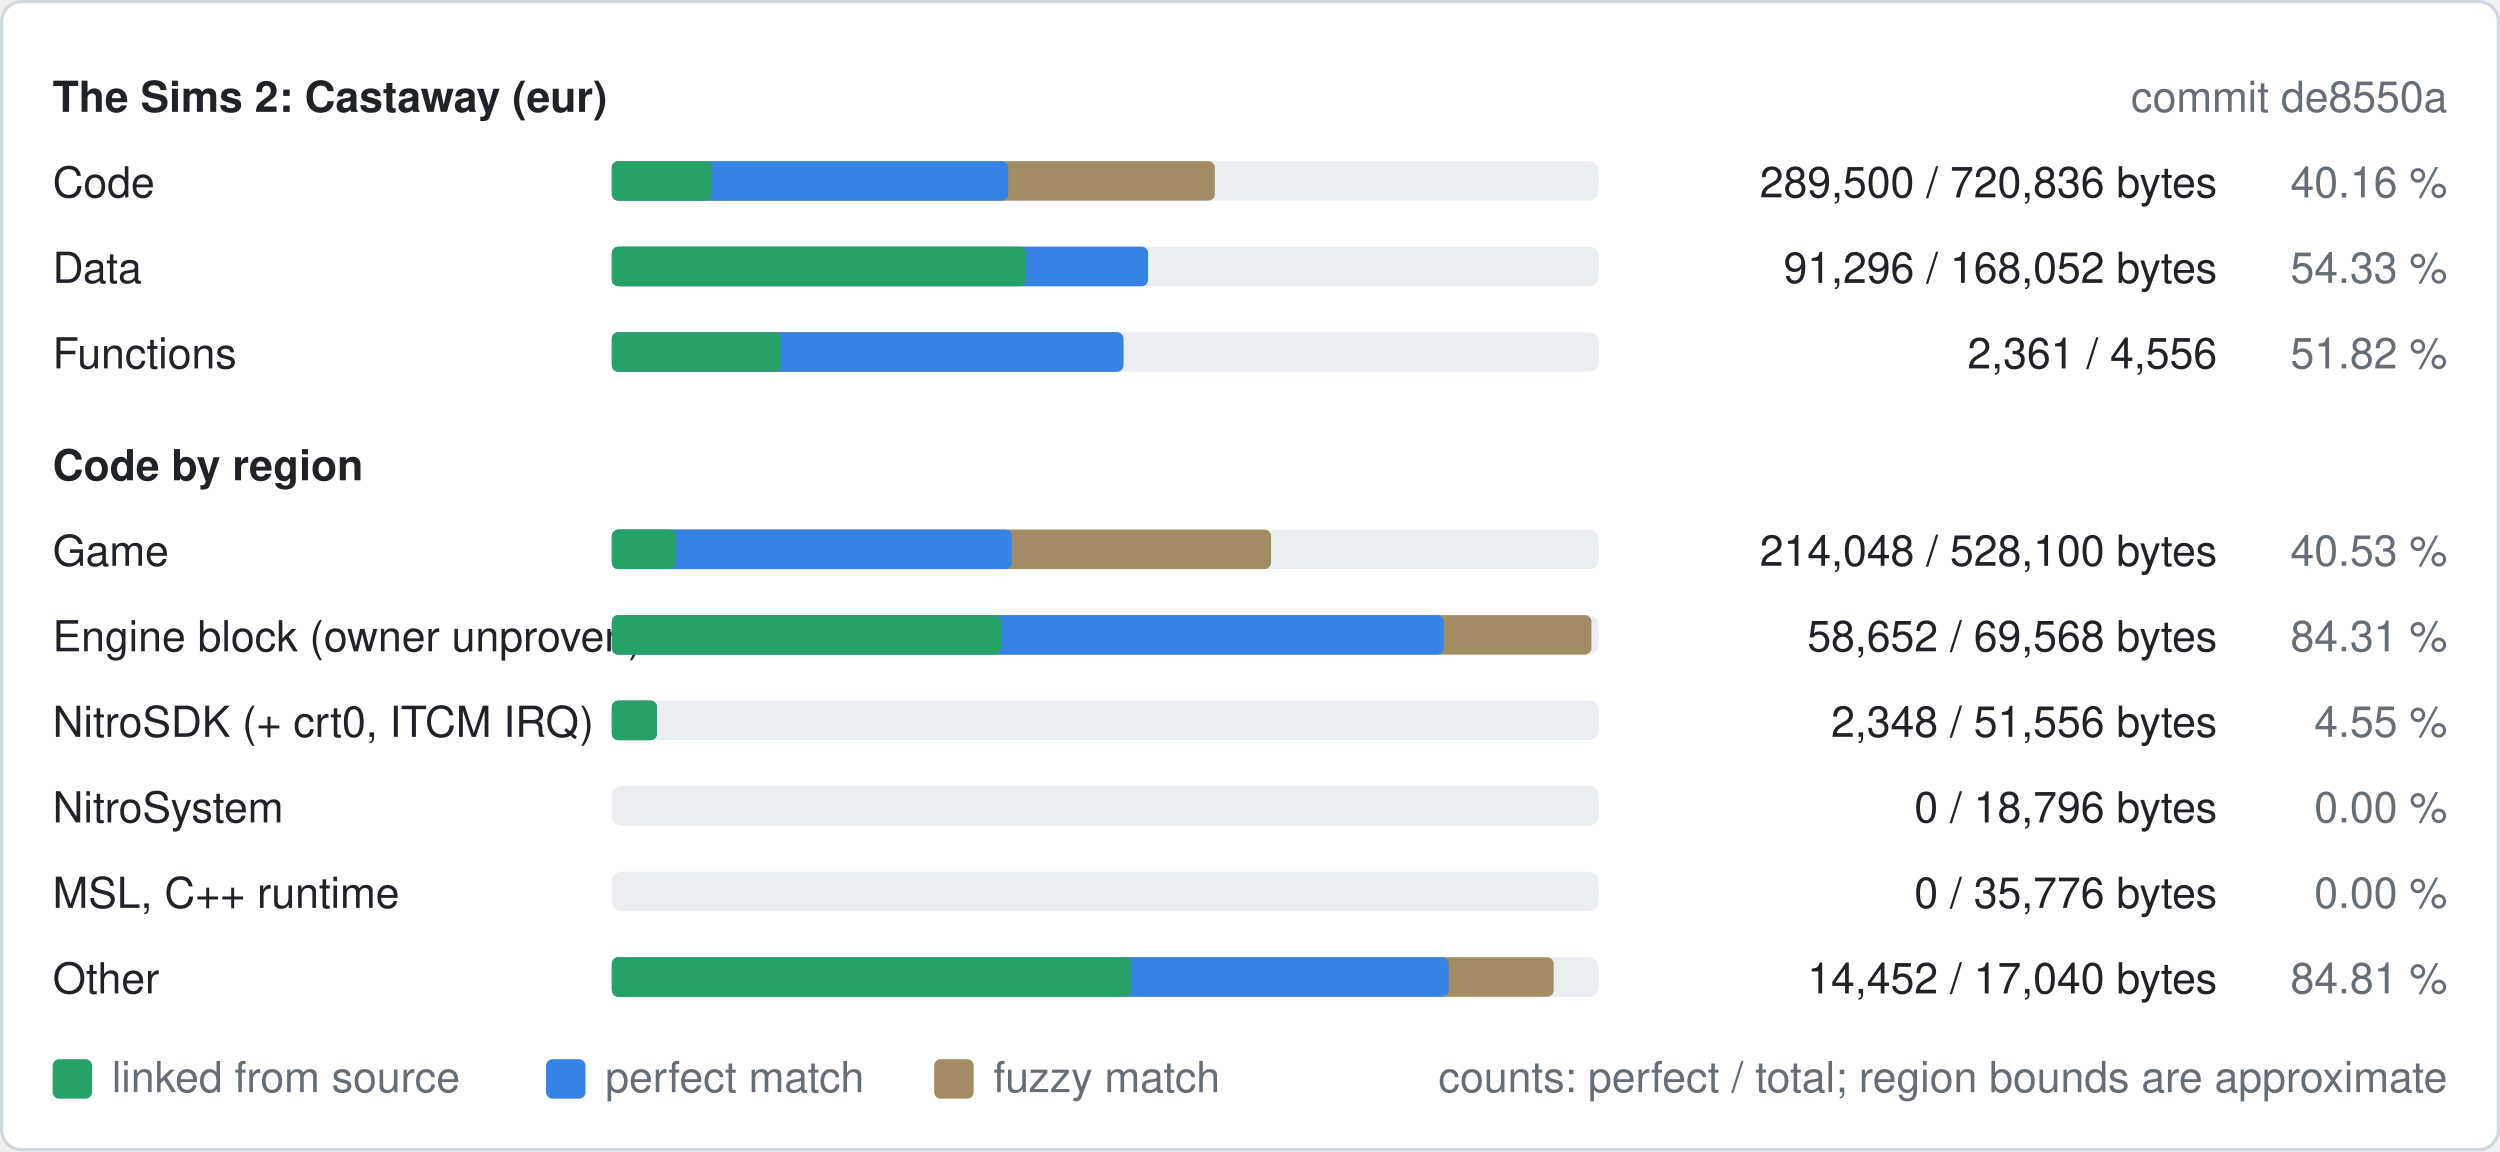
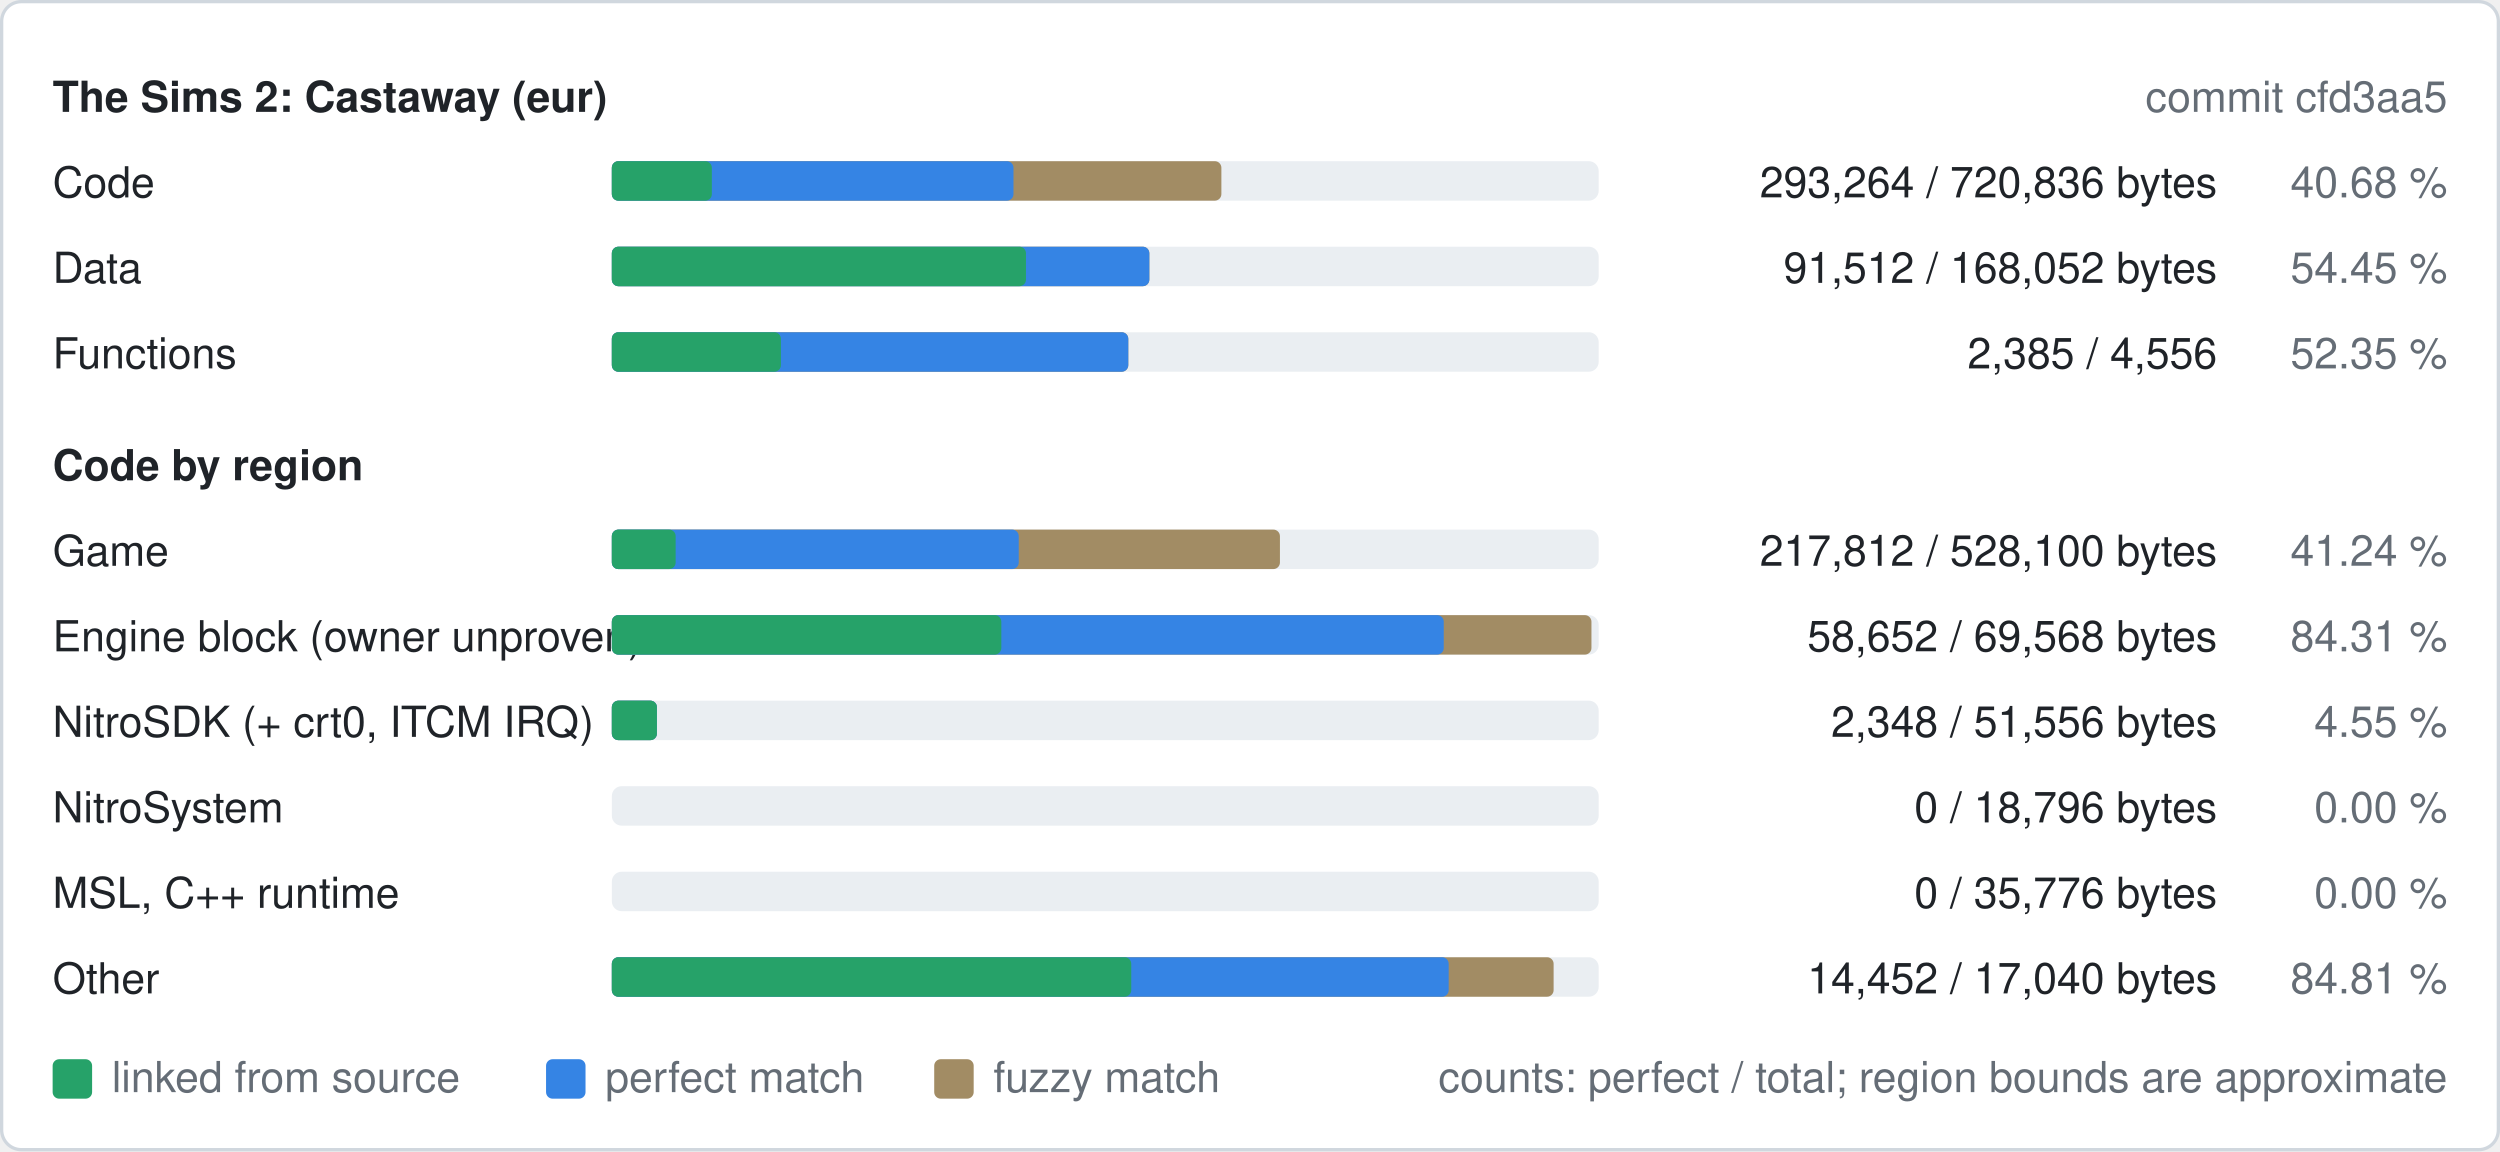
<svg xmlns="http://www.w3.org/2000/svg" width="760" height="350" viewBox="0 0 760 350" role="img" aria-label="Decompilation progress of eur">
  <style>
text{font-family:-apple-system,BlinkMacSystemFont,"Segoe UI",Helvetica,Arial,sans-serif;font-size:13px}
.b{font-weight:600}
.bg{fill:#ffffff;stroke:#d0d7de}.t{fill:#1f2328}.m{fill:#656d76}.track{fill:#eaeef2}.fuzzy{fill:#a28c64}.perfect{fill:#3584e4}.linked{fill:#26a269}
@media (prefers-color-scheme: dark){.bg{fill:#0d1117;stroke:#30363d}.t{fill:#e6edf3}.m{fill:#8d96a0}.track{fill:#21262d}.fuzzy{fill:#a28c64}.perfect{fill:#3584e4}.linked{fill:#2ec27e}}
</style>
  <rect class="bg" x="0.5" y="0.5" width="759" height="349" rx="6" />
  <text class="t b" x="16" y="34">The Sims 2: Castaway (eur)</text>
-   <text class="m" x="744" y="34" text-anchor="end">commit de8550a</text>
+   <text class="m" x="744" y="34" text-anchor="end">commit cfd3aa5</text>
  <text class="t" x="16" y="60">Code</text>
  <rect class="track" x="186" y="49" width="300" height="12" rx="3" />
-   <rect class="fuzzy" x="186" y="49" width="183.3" height="12" rx="2" />
-   <rect class="perfect" x="186" y="49" width="120.5" height="12" rx="2" />
+   <rect class="fuzzy" x="186" y="49" width="185.3" height="12" rx="2" />
+   <rect class="perfect" x="186" y="49" width="122.1" height="12" rx="2" />
  <rect class="linked" x="186" y="49" width="30.4" height="12" rx="2" />
-   <text class="t" x="674" y="60" text-anchor="end">289,500 / 720,836 bytes</text>
-   <text class="m" x="744" y="60" text-anchor="end">40.16 %</text>
+   <text class="t" x="674" y="60" text-anchor="end">293,264 / 720,836 bytes</text>
+   <text class="m" x="744" y="60" text-anchor="end">40.68 %</text>
  <text class="t" x="16" y="86">Data</text>
  <rect class="track" x="186" y="75" width="300" height="12" rx="3" />
-   <rect class="fuzzy" x="186" y="75" width="163.0" height="12" rx="2" />
-   <rect class="perfect" x="186" y="75" width="163.0" height="12" rx="2" />
+   <rect class="fuzzy" x="186" y="75" width="163.4" height="12" rx="2" />
+   <rect class="perfect" x="186" y="75" width="163.4" height="12" rx="2" />
  <rect class="linked" x="186" y="75" width="125.9" height="12" rx="2" />
-   <text class="t" x="674" y="86" text-anchor="end">91,296 / 168,052 bytes</text>
-   <text class="m" x="744" y="86" text-anchor="end">54.33 %</text>
+   <text class="t" x="674" y="86" text-anchor="end">91,512 / 168,052 bytes</text>
+   <text class="m" x="744" y="86" text-anchor="end">54.45 %</text>
  <text class="t" x="16" y="112">Functions</text>
  <rect class="track" x="186" y="101" width="300" height="12" rx="3" />
-   <rect class="fuzzy" x="186" y="101" width="155.5" height="12" rx="2" />
-   <rect class="perfect" x="186" y="101" width="155.5" height="12" rx="2" />
+   <rect class="fuzzy" x="186" y="101" width="157.0" height="12" rx="2" />
+   <rect class="perfect" x="186" y="101" width="157.0" height="12" rx="2" />
  <rect class="linked" x="186" y="101" width="51.4" height="12" rx="2" />
-   <text class="t" x="674" y="112" text-anchor="end">2,361 / 4,556</text>
-   <text class="m" x="744" y="112" text-anchor="end">51.82 %</text>
+   <text class="t" x="674" y="112" text-anchor="end">2,385 / 4,556</text>
+   <text class="m" x="744" y="112" text-anchor="end">52.35 %</text>
  <text class="t b" x="16" y="146">Code by region</text>
  <text class="t" x="16" y="172">Game</text>
  <rect class="track" x="186" y="161" width="300" height="12" rx="3" />
-   <rect class="fuzzy" x="186" y="161" width="200.4" height="12" rx="2" />
-   <rect class="perfect" x="186" y="161" width="121.6" height="12" rx="2" />
+   <rect class="fuzzy" x="186" y="161" width="203.1" height="12" rx="2" />
+   <rect class="perfect" x="186" y="161" width="123.7" height="12" rx="2" />
  <rect class="linked" x="186" y="161" width="19.4" height="12" rx="2" />
-   <text class="t" x="674" y="172" text-anchor="end">214,048 / 528,100 bytes</text>
-   <text class="m" x="744" y="172" text-anchor="end">40.53 %</text>
+   <text class="t" x="674" y="172" text-anchor="end">217,812 / 528,100 bytes</text>
+   <text class="m" x="744" y="172" text-anchor="end">41.24 %</text>
  <text class="t" x="16" y="198">Engine block (owner unproven)</text>
  <rect class="track" x="186" y="187" width="300" height="12" rx="3" />
  <rect class="fuzzy" x="186" y="187" width="297.8" height="12" rx="2" />
  <rect class="perfect" x="186" y="187" width="252.9" height="12" rx="2" />
  <rect class="linked" x="186" y="187" width="118.4" height="12" rx="2" />
  <text class="t" x="674" y="198" text-anchor="end">58,652 / 69,568 bytes</text>
  <text class="m" x="744" y="198" text-anchor="end">84.31 %</text>
  <text class="t" x="16" y="224">NitroSDK (+ crt0, ITCM IRQ)</text>
  <rect class="track" x="186" y="213" width="300" height="12" rx="3" />
  <rect class="fuzzy" x="186" y="213" width="13.7" height="12" rx="2" />
  <rect class="perfect" x="186" y="213" width="13.7" height="12" rx="2" />
  <rect class="linked" x="186" y="213" width="13.7" height="12" rx="2" />
  <text class="t" x="674" y="224" text-anchor="end">2,348 / 51,556 bytes</text>
  <text class="m" x="744" y="224" text-anchor="end">4.55 %</text>
  <text class="t" x="16" y="250">NitroSystem</text>
  <rect class="track" x="186" y="239" width="300" height="12" rx="3" />
  <text class="t" x="674" y="250" text-anchor="end">0 / 18,796 bytes</text>
  <text class="m" x="744" y="250" text-anchor="end">0.00 %</text>
  <text class="t" x="16" y="276">MSL, C++ runtime</text>
  <rect class="track" x="186" y="265" width="300" height="12" rx="3" />
  <text class="t" x="674" y="276" text-anchor="end">0 / 35,776 bytes</text>
  <text class="m" x="744" y="276" text-anchor="end">0.00 %</text>
  <text class="t" x="16" y="302">Other</text>
  <rect class="track" x="186" y="291" width="300" height="12" rx="3" />
  <rect class="fuzzy" x="186" y="291" width="286.3" height="12" rx="2" />
  <rect class="perfect" x="186" y="291" width="254.4" height="12" rx="2" />
  <rect class="linked" x="186" y="291" width="157.9" height="12" rx="2" />
  <text class="t" x="674" y="302" text-anchor="end">14,452 / 17,040 bytes</text>
  <text class="m" x="744" y="302" text-anchor="end">84.81 %</text>
  <rect class="linked" x="16" y="322" width="12" height="12" rx="2" />
  <text class="m" x="34" y="332">linked from source</text>
  <rect class="perfect" x="166" y="322" width="12" height="12" rx="2" />
  <text class="m" x="184" y="332">perfect match</text>
  <rect class="fuzzy" x="284" y="322" width="12" height="12" rx="2" />
  <text class="m" x="302" y="332">fuzzy match</text>
  <text class="m" x="744" y="332" text-anchor="end">counts: perfect / total; region bounds are approximate</text>
</svg>
